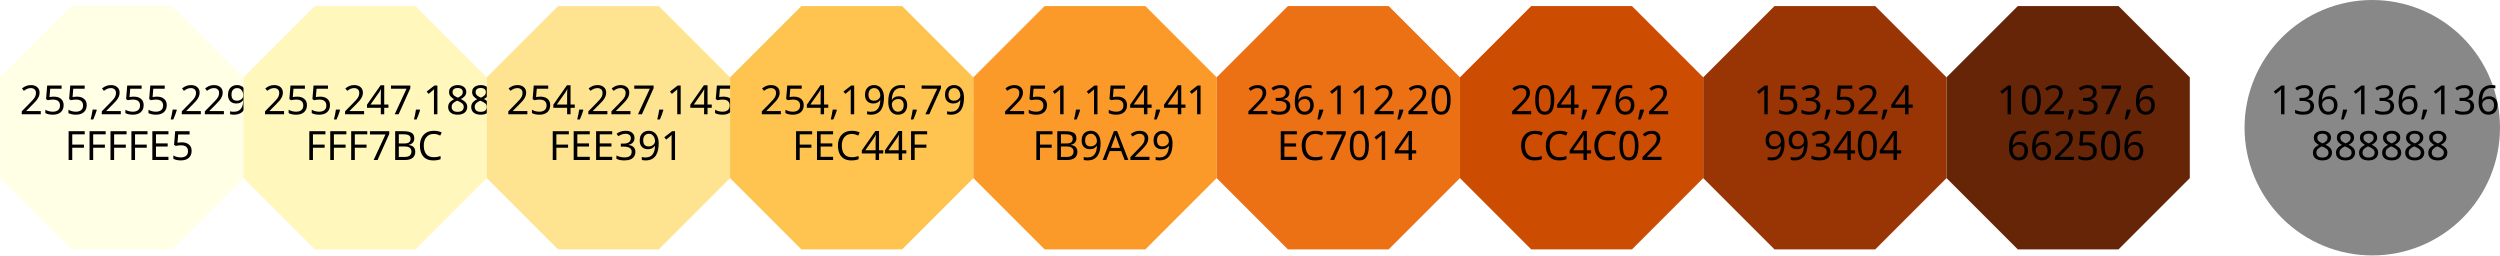
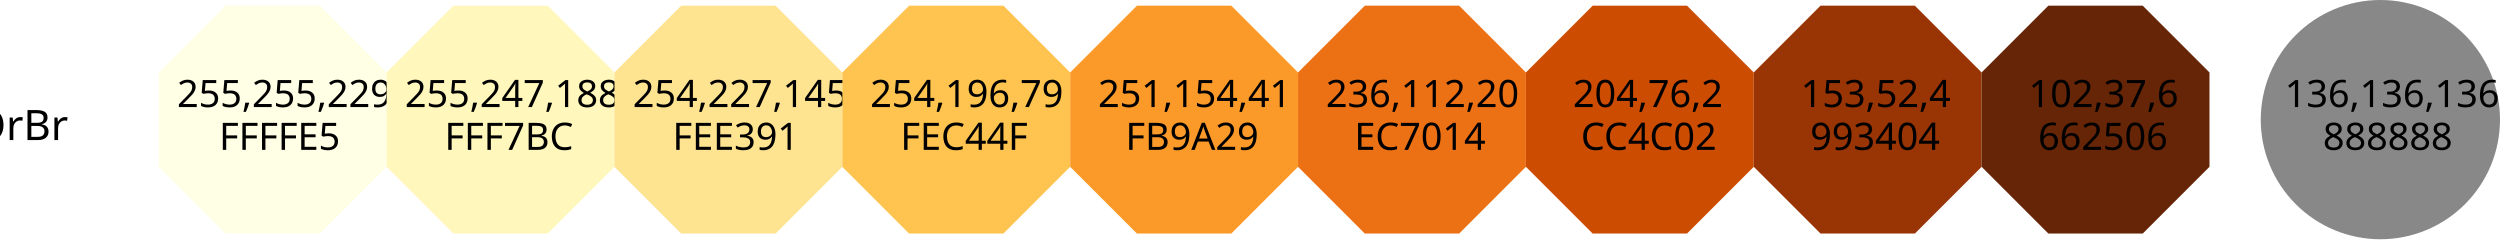
- <svg xmlns="http://www.w3.org/2000/svg" version="1.1" id="svg1" width="640.087" height="65.404" viewBox="0 0 640.087 65.404">
+ <svg xmlns="http://www.w3.org/2000/svg" version="1.1" id="svg1" width="683.426" height="65.404" viewBox="0 0 683.426 65.404">
  <defs id="defs1">
    <clipPath clipPathUnits="userSpaceOnUse" id="clipPath42984">
      <path d="M 0,0 H 5600 V 591.762 H 0 Z" id="path42984" />
    </clipPath>
    <clipPath clipPathUnits="userSpaceOnUse" id="clipPath42985">
      <path d="M 0,0 H 5600 V 591.762 H 0 Z" id="path42985" />
    </clipPath>
    <clipPath clipPathUnits="userSpaceOnUse" id="clipPath42991">
      <path d="M 0,0 H 5600 V 591.762 H 0 Z" id="path42991" />
    </clipPath>
    <clipPath clipPathUnits="userSpaceOnUse" id="clipPath42992">
      <path d="M 0,0 H 5600 V 591.762 H 0 Z" id="path42992" />
    </clipPath>
    <clipPath clipPathUnits="userSpaceOnUse" id="clipPath42998">
      <path d="M 0,0 H 5600 V 591.762 H 0 Z" id="path42998" />
    </clipPath>
    <clipPath clipPathUnits="userSpaceOnUse" id="clipPath42999">
      <path d="M 0,0 H 5600 V 591.762 H 0 Z" id="path42999" />
    </clipPath>
    <clipPath clipPathUnits="userSpaceOnUse" id="clipPath43005">
      <path d="M 0,0 H 5600 V 591.762 H 0 Z" id="path43005" />
    </clipPath>
    <clipPath clipPathUnits="userSpaceOnUse" id="clipPath43006">
      <path d="M 0,0 H 5600 V 591.762 H 0 Z" id="path43006" />
    </clipPath>
    <clipPath clipPathUnits="userSpaceOnUse" id="clipPath43012">
      <path d="M 0,0 H 5600 V 591.762 H 0 Z" id="path43012" />
    </clipPath>
    <clipPath clipPathUnits="userSpaceOnUse" id="clipPath43013">
      <path d="M 0,0 H 5600 V 591.762 H 0 Z" id="path43013" />
    </clipPath>
    <clipPath clipPathUnits="userSpaceOnUse" id="clipPath43019">
      <path d="M 0,0 H 5600 V 591.762 H 0 Z" id="path43019" />
    </clipPath>
    <clipPath clipPathUnits="userSpaceOnUse" id="clipPath43020">
      <path d="M 0,0 H 5600 V 591.762 H 0 Z" id="path43020" />
    </clipPath>
    <clipPath clipPathUnits="userSpaceOnUse" id="clipPath43026">
      <path d="M 0,0 H 5600 V 591.762 H 0 Z" id="path43026" />
    </clipPath>
    <clipPath clipPathUnits="userSpaceOnUse" id="clipPath43027">
      <path d="M 0,0 H 5600 V 591.762 H 0 Z" id="path43027" />
    </clipPath>
    <clipPath clipPathUnits="userSpaceOnUse" id="clipPath43033">
      <path d="M 0,0 H 5600 V 591.762 H 0 Z" id="path43033" />
    </clipPath>
    <clipPath clipPathUnits="userSpaceOnUse" id="clipPath43034">
      <path d="M 0,0 H 5600 V 591.762 H 0 Z" id="path43034" />
    </clipPath>
    <clipPath clipPathUnits="userSpaceOnUse" id="clipPath43040">
      <path d="M 0,0 H 5600 V 591.762 H 0 Z" id="path43040" />
    </clipPath>
    <clipPath clipPathUnits="userSpaceOnUse" id="clipPath43041">
      <path d="M 0,0 H 5600 V 591.762 H 0 Z" id="path43041" />
    </clipPath>
    <clipPath clipPathUnits="userSpaceOnUse" id="clipPath43047">
      <path d="M 0,0 H 5600 V 591.762 H 0 Z" id="path43047" />
    </clipPath>
  </defs>
-   <g id="g28">
+   <g id="g28" transform="translate(43.3405,-1.7072e-5)">
    <path d="M 553.762,408.32 394.75,567.328 H 169.871 L 10.859,408.32 V 183.441 L 169.871,24.43 H 394.75 L 553.762,183.441" style="fill:#ffffe5;fill-opacity:1;fill-rule:nonzero;stroke:none" transform="matrix(0.114736,0,0,-0.114736,-1.1896,66.64993)" clip-path="none" id="path43053" />
    <text xml:space="preserve" transform="matrix(1.14736,0,0,1.14736,5.0622,29.25988)" clip-path="none" id="text43054">
      <tspan style="font-variant:normal;font-weight:normal;font-size:9px;font-family:Carlito;writing-mode:lr-tb;fill:#000000;fill-opacity:1;fill-rule:nonzero;stroke:none" x="0" y="0" id="tspan43054">255,255,229</tspan>
    </text>
    <text xml:space="preserve" transform="matrix(1.14736,0,0,1.14736,16.5635,40.96295)" clip-path="none" id="text43055">
      <tspan style="font-variant:normal;font-weight:normal;font-size:9px;font-family:Carlito;writing-mode:lr-tb;fill:#000000;fill-opacity:1;fill-rule:nonzero;stroke:none" x="0" dx="0 0.006 0 0.006" y="0" id="tspan43055">FFFFE5</tspan>
    </text>
  </g>
-   <g id="g27">
+   <g id="g27" transform="translate(43.3405,-1.7072e-5)">
    <path d="M 1096.66,408.32 937.641,567.328 H 712.77 L 553.762,408.32 V 183.441 L 712.77,24.43 H 937.641 L 1096.66,183.441" style="fill:#fff7bc;fill-opacity:1;fill-rule:nonzero;stroke:none" transform="matrix(0.114736,0,0,-0.114736,-1.1896,66.64993)" clip-path="none" id="path43056" />
    <text xml:space="preserve" transform="matrix(1.14736,0,0,1.14736,67.3527,29.25988)" clip-path="none" id="text43057">
      <tspan style="font-variant:normal;font-weight:normal;font-size:9px;font-family:Carlito;writing-mode:lr-tb;fill:#000000;fill-opacity:1;fill-rule:nonzero;stroke:none" x="0" y="0" id="tspan43057">255,247,188</tspan>
    </text>
    <text xml:space="preserve" transform="matrix(1.14736,0,0,1.14736,78.1907,40.96295)" clip-path="none" id="text43058">
      <tspan style="font-variant:normal;font-weight:normal;font-size:9px;font-family:Carlito;writing-mode:lr-tb;fill:#000000;fill-opacity:1;fill-rule:nonzero;stroke:none" x="0" dx="0 0.006 0 0.006" y="0" id="tspan43058">FFF7BC</tspan>
    </text>
  </g>
-   <g id="g26">
+   <g id="g26" transform="translate(43.3405,-1.7072e-5)">
    <path d="M 1639.55,408.32 1480.54,567.328 H 1255.67 L 1096.66,408.32 V 183.441 L 1255.67,24.43 h 224.87 l 159.01,159.011" style="fill:#fee391;fill-opacity:1;fill-rule:nonzero;stroke:none" transform="matrix(0.114736,0,0,-0.114736,-1.1896,66.64993)" clip-path="none" id="path43059" />
    <text xml:space="preserve" transform="matrix(1.14736,0,0,1.14736,129.6427,29.25988)" clip-path="none" id="text43060">
      <tspan style="font-variant:normal;font-weight:normal;font-size:9px;font-family:Carlito;writing-mode:lr-tb;fill:#000000;fill-opacity:1;fill-rule:nonzero;stroke:none" x="0" y="0" id="tspan43060">254,227,145</tspan>
    </text>
    <text xml:space="preserve" transform="matrix(1.14736,0,0,1.14736,140.5162,40.96295)" clip-path="none" id="text43061">
      <tspan style="font-variant:normal;font-weight:normal;font-size:9px;font-family:Carlito;writing-mode:lr-tb;fill:#000000;fill-opacity:1;fill-rule:nonzero;stroke:none" x="0" dx="0 0.006" y="0" id="tspan43061">FEE391</tspan>
    </text>
  </g>
-   <g id="g25">
+   <g id="g25" transform="translate(43.3405,-1.7072e-5)">
    <path d="M 2182.45,408.32 2023.44,567.328 H 1798.57 L 1639.55,408.32 V 183.441 L 1798.57,24.43 h 224.87 l 159.01,159.011" style="fill:#fec44f;fill-opacity:1;fill-rule:nonzero;stroke:none" transform="matrix(0.114736,0,0,-0.114736,-1.1896,66.64993)" clip-path="none" id="path43062" />
    <text xml:space="preserve" transform="matrix(1.14736,0,0,1.14736,194.55,29.25988)" clip-path="none" id="text43063">
      <tspan style="font-variant:normal;font-weight:normal;font-size:9px;font-family:Carlito;writing-mode:lr-tb;fill:#000000;fill-opacity:1;fill-rule:nonzero;stroke:none" x="0" y="0" id="tspan43063">254,196,79</tspan>
    </text>
    <text xml:space="preserve" transform="matrix(1.14736,0,0,1.14736,202.8145,40.96295)" clip-path="none" id="text43064">
      <tspan style="font-variant:normal;font-weight:normal;font-size:9px;font-family:Carlito;writing-mode:lr-tb;fill:#000000;fill-opacity:1;fill-rule:nonzero;stroke:none" x="0" dx="0 0.006" y="0" id="tspan43064">FEC44F</tspan>
    </text>
  </g>
-   <g id="g24">
+   <g id="g24" transform="translate(43.3405,-1.7072e-5)">
    <path d="M 2725.35,408.32 2566.34,567.328 H 2341.46 L 2182.45,408.32 V 183.441 L 2341.46,24.43 h 224.88 l 159.01,159.011" style="fill:#fb9a29;fill-opacity:1;fill-rule:nonzero;stroke:none" transform="matrix(0.114736,0,0,-0.114736,-1.1896,66.64993)" clip-path="none" id="path43065" />
    <text xml:space="preserve" transform="matrix(1.14736,0,0,1.14736,256.8402,29.25988)" clip-path="none" id="text43066">
      <tspan style="font-variant:normal;font-weight:normal;font-size:9px;font-family:Carlito;writing-mode:lr-tb;fill:#000000;fill-opacity:1;fill-rule:nonzero;stroke:none" x="0" y="0" id="tspan43066">251,154,41</tspan>
    </text>
    <text xml:space="preserve" transform="matrix(1.14736,0,0,1.14736,264.3428,40.96295)" clip-path="none" id="text43067">
      <tspan style="font-variant:normal;font-weight:normal;font-size:9px;font-family:Carlito;writing-mode:lr-tb;fill:#000000;fill-opacity:1;fill-rule:nonzero;stroke:none" x="0" dx="0 0.006 -0.005" y="0" id="tspan43067">FB9A29</tspan>
    </text>
  </g>
-   <g id="g23">
+   <g id="g23" transform="translate(43.3405,-1.7072e-5)">
    <path d="M 3268.25,408.32 3109.24,567.328 H 2884.36 L 2725.35,408.32 V 183.441 L 2884.36,24.43 h 224.88 l 159.01,159.011" style="fill:#ec7014;fill-opacity:1;fill-rule:nonzero;stroke:none" transform="matrix(0.114736,0,0,-0.114736,-1.1896,66.64993)" clip-path="none" id="path43068" />
    <text xml:space="preserve" transform="matrix(1.14736,0,0,1.14736,319.1304,29.25988)" clip-path="none" id="text43069">
      <tspan style="font-variant:normal;font-weight:normal;font-size:9px;font-family:Carlito;writing-mode:lr-tb;fill:#000000;fill-opacity:1;fill-rule:nonzero;stroke:none" x="0" y="0" id="tspan43069">236,112,20</tspan>
    </text>
    <text xml:space="preserve" transform="matrix(1.14736,0,0,1.14736,326.9106,40.96295)" clip-path="none" id="text43070">
      <tspan style="font-variant:normal;font-weight:normal;font-size:9px;font-family:Carlito;writing-mode:lr-tb;fill:#000000;fill-opacity:1;fill-rule:nonzero;stroke:none" x="0" y="0" id="tspan43070">EC7014</tspan>
    </text>
  </g>
-   <g id="g22">
+   <g id="g22" transform="translate(43.3405,-1.7072e-5)">
    <path d="M 3811.15,408.32 3652.14,567.328 H 3427.26 L 3268.25,408.32 V 183.441 L 3427.26,24.43 h 224.88 l 159.01,159.011" style="fill:#cc4c02;fill-opacity:1;fill-rule:nonzero;stroke:none" transform="matrix(0.114736,0,0,-0.114736,-1.1896,66.64993)" clip-path="none" id="path43071" />
    <text xml:space="preserve" transform="matrix(1.14736,0,0,1.14736,386.6548,29.25988)" clip-path="none" id="text43072">
      <tspan style="font-variant:normal;font-weight:normal;font-size:9px;font-family:Carlito;writing-mode:lr-tb;fill:#000000;fill-opacity:1;fill-rule:nonzero;stroke:none" x="0" y="0" id="tspan43072">204,76,2</tspan>
    </text>
    <text xml:space="preserve" transform="matrix(1.14736,0,0,1.14736,388.8336,40.96295)" clip-path="none" id="text43073">
      <tspan style="font-variant:normal;font-weight:normal;font-size:9px;font-family:Carlito;writing-mode:lr-tb;fill:#000000;fill-opacity:1;fill-rule:nonzero;stroke:none" x="0" y="0" id="tspan43073">CC4C02</tspan>
    </text>
  </g>
-   <g id="g21">
+   <g id="g21" transform="translate(43.3405,-1.7072e-5)">
    <path d="M 4354.05,408.32 4195.04,567.328 H 3970.16 L 3811.15,408.32 V 183.441 L 3970.16,24.43 h 224.88 l 159.01,159.011" style="fill:#993404;fill-opacity:1;fill-rule:nonzero;stroke:none" transform="matrix(0.114736,0,0,-0.114736,-1.1896,66.64993)" clip-path="none" id="path43074" />
    <text xml:space="preserve" transform="matrix(1.14736,0,0,1.14736,448.945,29.25988)" clip-path="none" id="text43075">
      <tspan style="font-variant:normal;font-weight:normal;font-size:9px;font-family:Carlito;writing-mode:lr-tb;fill:#000000;fill-opacity:1;fill-rule:nonzero;stroke:none" x="0" y="0" id="tspan43075">153,52,4</tspan>
    </text>
    <text xml:space="preserve" transform="matrix(1.14736,0,0,1.14736,451.5265,40.96295)" clip-path="none" id="text43076">
      <tspan style="font-variant:normal;font-weight:normal;font-size:9px;font-family:Carlito;writing-mode:lr-tb;fill:#000000;fill-opacity:1;fill-rule:nonzero;stroke:none" x="0" y="0" id="tspan43076">993404</tspan>
    </text>
  </g>
-   <g id="g20">
+   <g id="g20" transform="translate(43.3405,-1.7072e-5)">
    <path d="M 4896.95,408.32 4737.93,567.328 H 4513.06 L 4354.05,408.32 V 183.441 L 4513.06,24.43 h 224.87 l 159.02,159.011" style="fill:#662506;fill-opacity:1;fill-rule:nonzero;stroke:none" transform="matrix(0.114736,0,0,-0.114736,-1.1896,66.64993)" clip-path="none" id="path43077" />
    <text xml:space="preserve" transform="matrix(1.14736,0,0,1.14736,511.2351,29.25988)" clip-path="none" id="text43078">
      <tspan style="font-variant:normal;font-weight:normal;font-size:9px;font-family:Carlito;writing-mode:lr-tb;fill:#000000;fill-opacity:1;fill-rule:nonzero;stroke:none" x="0" y="0" id="tspan43078">102,37,6</tspan>
    </text>
    <text xml:space="preserve" transform="matrix(1.14736,0,0,1.14736,513.8167,40.96295)" clip-path="none" id="text43079">
      <tspan style="font-variant:normal;font-weight:normal;font-size:9px;font-family:Carlito;writing-mode:lr-tb;fill:#000000;fill-opacity:1;fill-rule:nonzero;stroke:none" x="0" y="0" id="tspan43079">662506</tspan>
    </text>
  </g>
-   <g id="g19">
+   <g id="g19" transform="translate(43.3405,-1.7072e-5)">
    <path d="m 5589.14,295.879 c 0,75.59 -30.03,148.09 -83.48,201.543 -53.45,53.449 -125.95,83.476 -201.54,83.476 -75.59,0 -148.09,-30.027 -201.54,-83.476 -53.45,-53.453 -83.48,-125.953 -83.48,-201.543 0,-75.59 30.03,-148.09 83.48,-201.539 53.45,-53.449 125.95,-83.48 201.54,-83.48 75.59,0 148.09,30.031 201.54,83.48 53.45,53.449 83.48,125.949 83.48,201.539" style="fill:#888888;fill-opacity:1;fill-rule:evenodd;stroke:none" transform="matrix(0.114736,0,0,-0.114736,-1.1896,66.64993)" clip-path="none" id="path43080" />
    <text xml:space="preserve" transform="matrix(1.14736,0,0,1.14736,581.2459,29.25988)" clip-path="none" id="text43081">
      <tspan style="font-variant:normal;font-weight:normal;font-size:9px;font-family:Carlito;writing-mode:lr-tb;fill:#000000;fill-opacity:1;fill-rule:nonzero;stroke:none" x="0" y="0" id="tspan43081">136,136,136</tspan>
    </text>
    <text xml:space="preserve" transform="matrix(1.14736,0,0,1.14736,591.68,40.96295)" clip-path="none" id="text43082">
      <tspan style="font-variant:normal;font-weight:normal;font-size:9px;font-family:Carlito;writing-mode:lr-tb;fill:#000000;fill-opacity:1;fill-rule:nonzero;stroke:none" x="0" y="0" id="tspan43082">888888</tspan>
    </text>
  </g>
+   <text xml:space="preserve" clip-path="none" id="text1" x="57.043" y="38.29" style="font-size:15.342px;text-align:end;text-anchor:end;stroke-width:1.278">
+     <tspan style="font-variant:normal;font-weight:normal;font-size:11.506px;font-family:Carlito;text-align:end;writing-mode:lr-tb;text-anchor:end;fill:#000000;fill-opacity:1;fill-rule:nonzero;stroke:none;stroke-width:1.278" x="30.148" y="38.29" id="tspan1">YlOrBr</tspan>
+   </text>
</svg>
